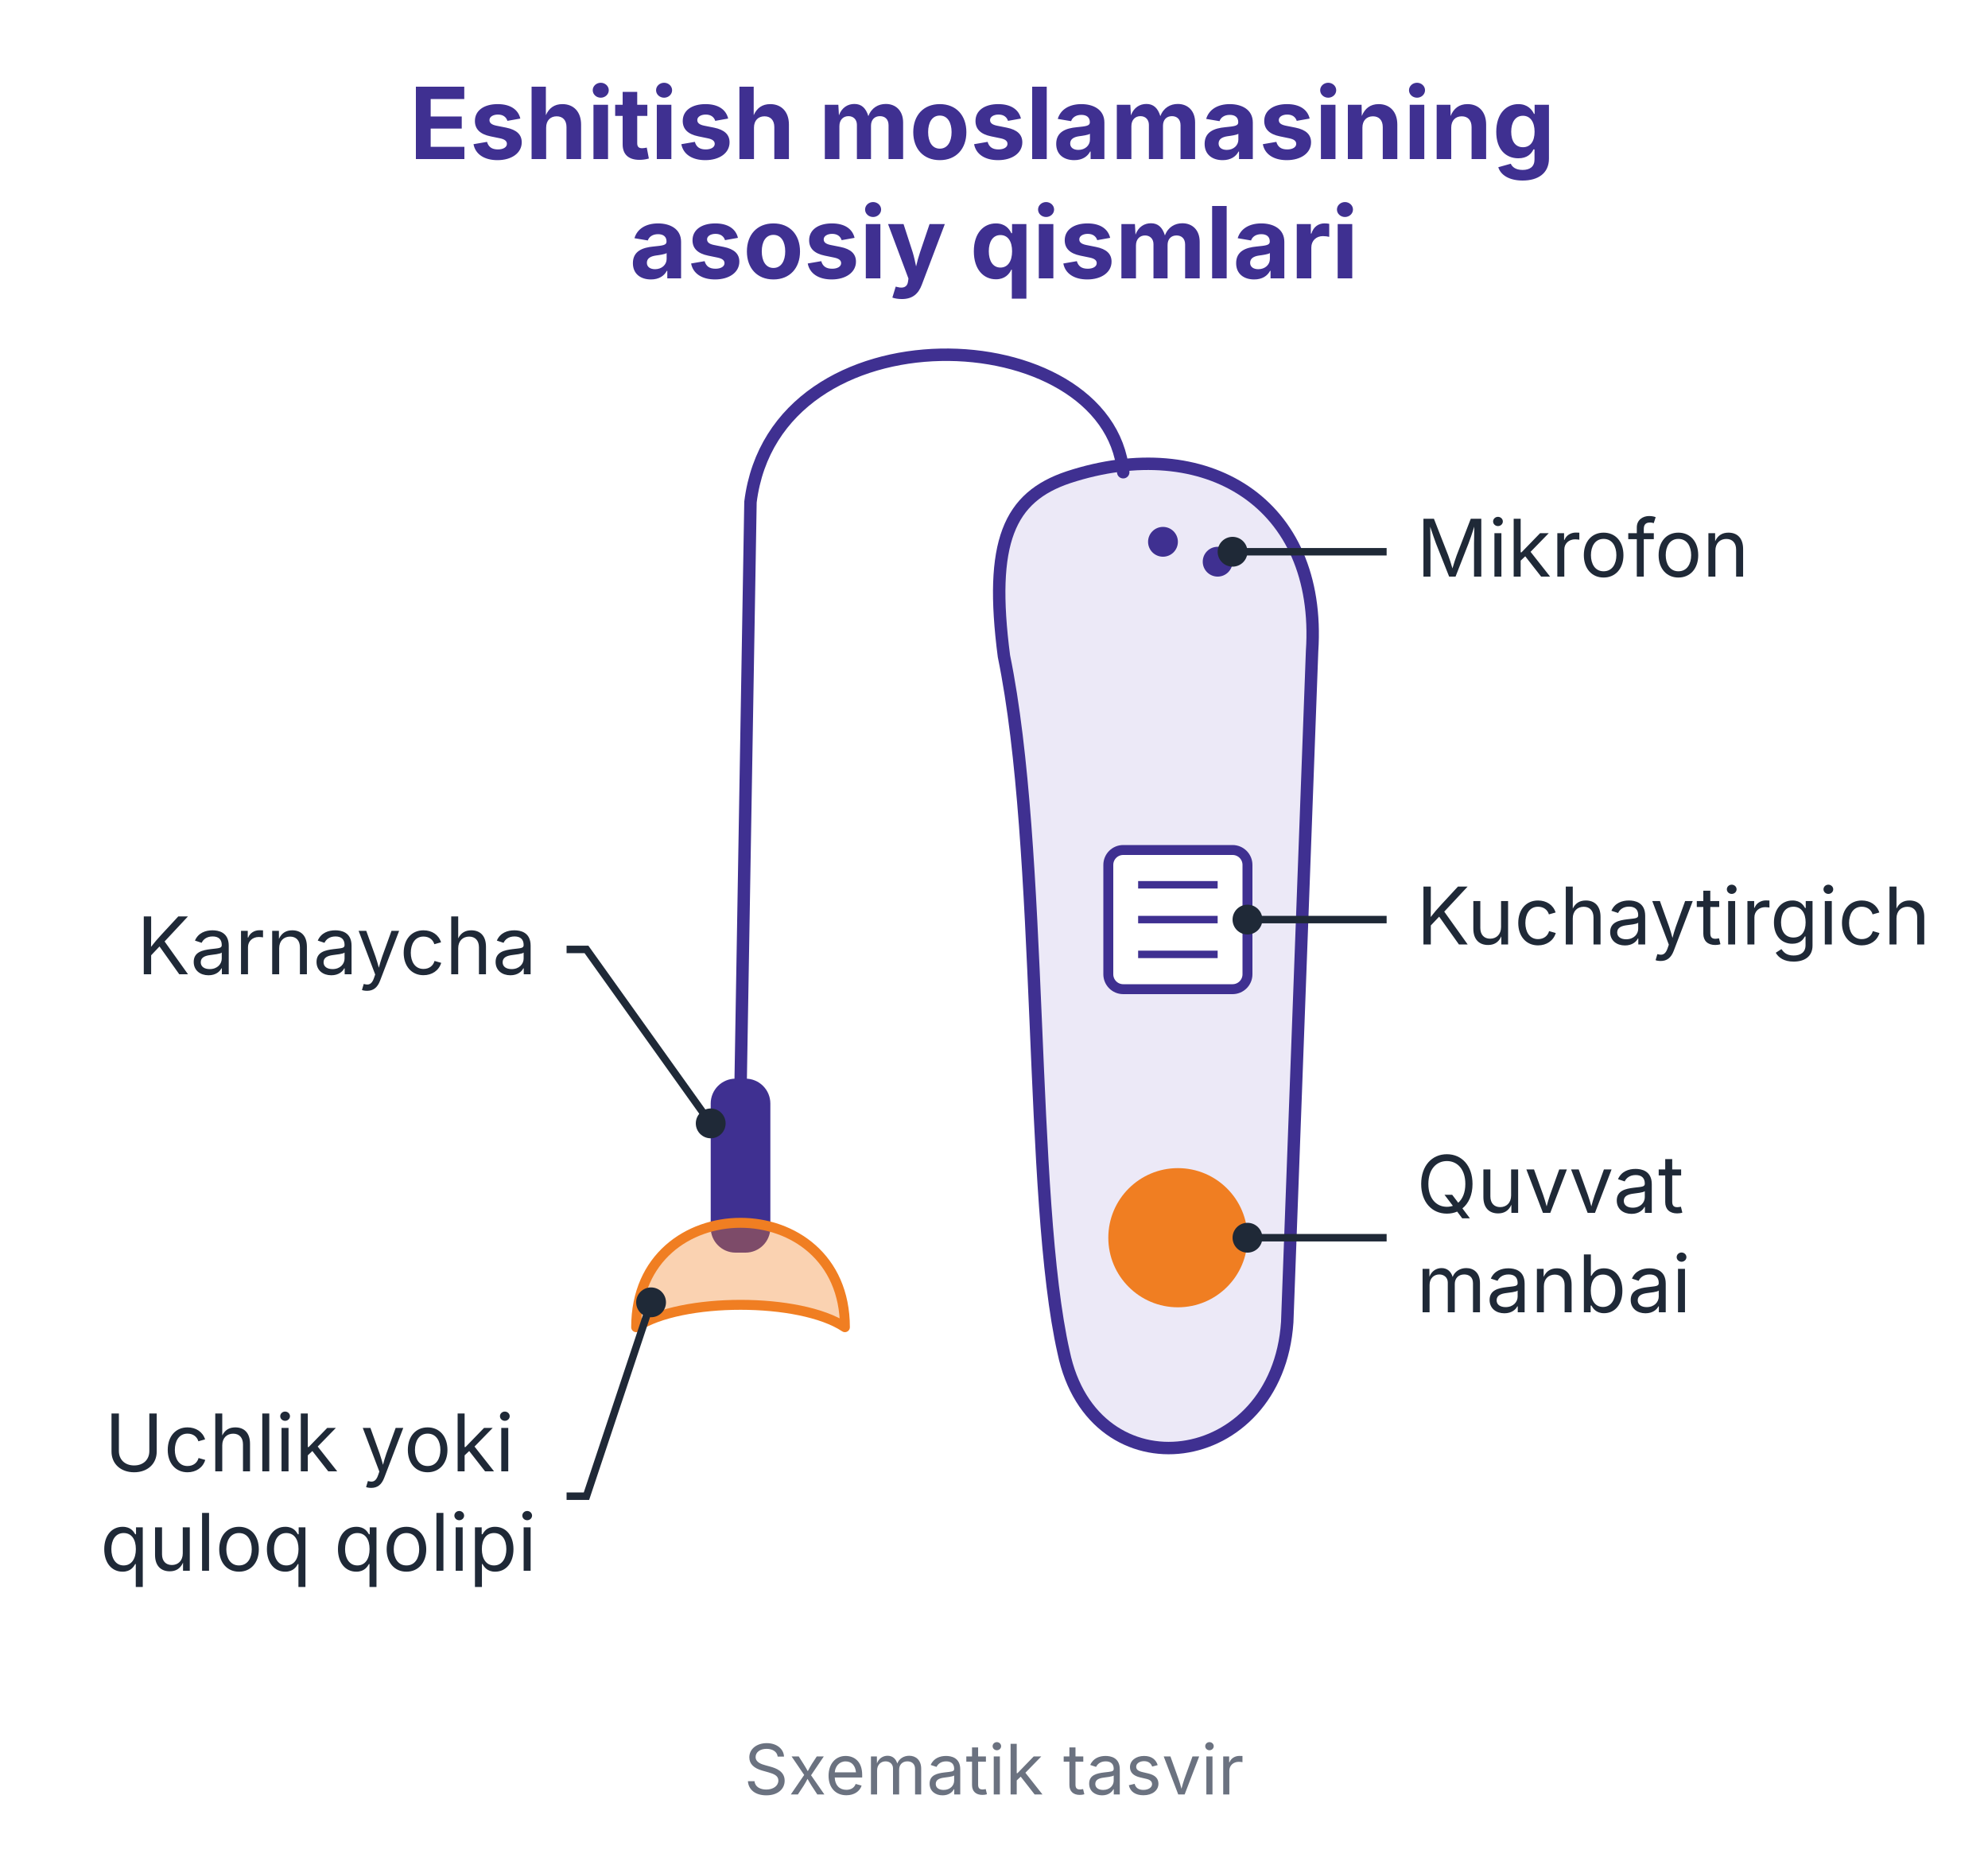
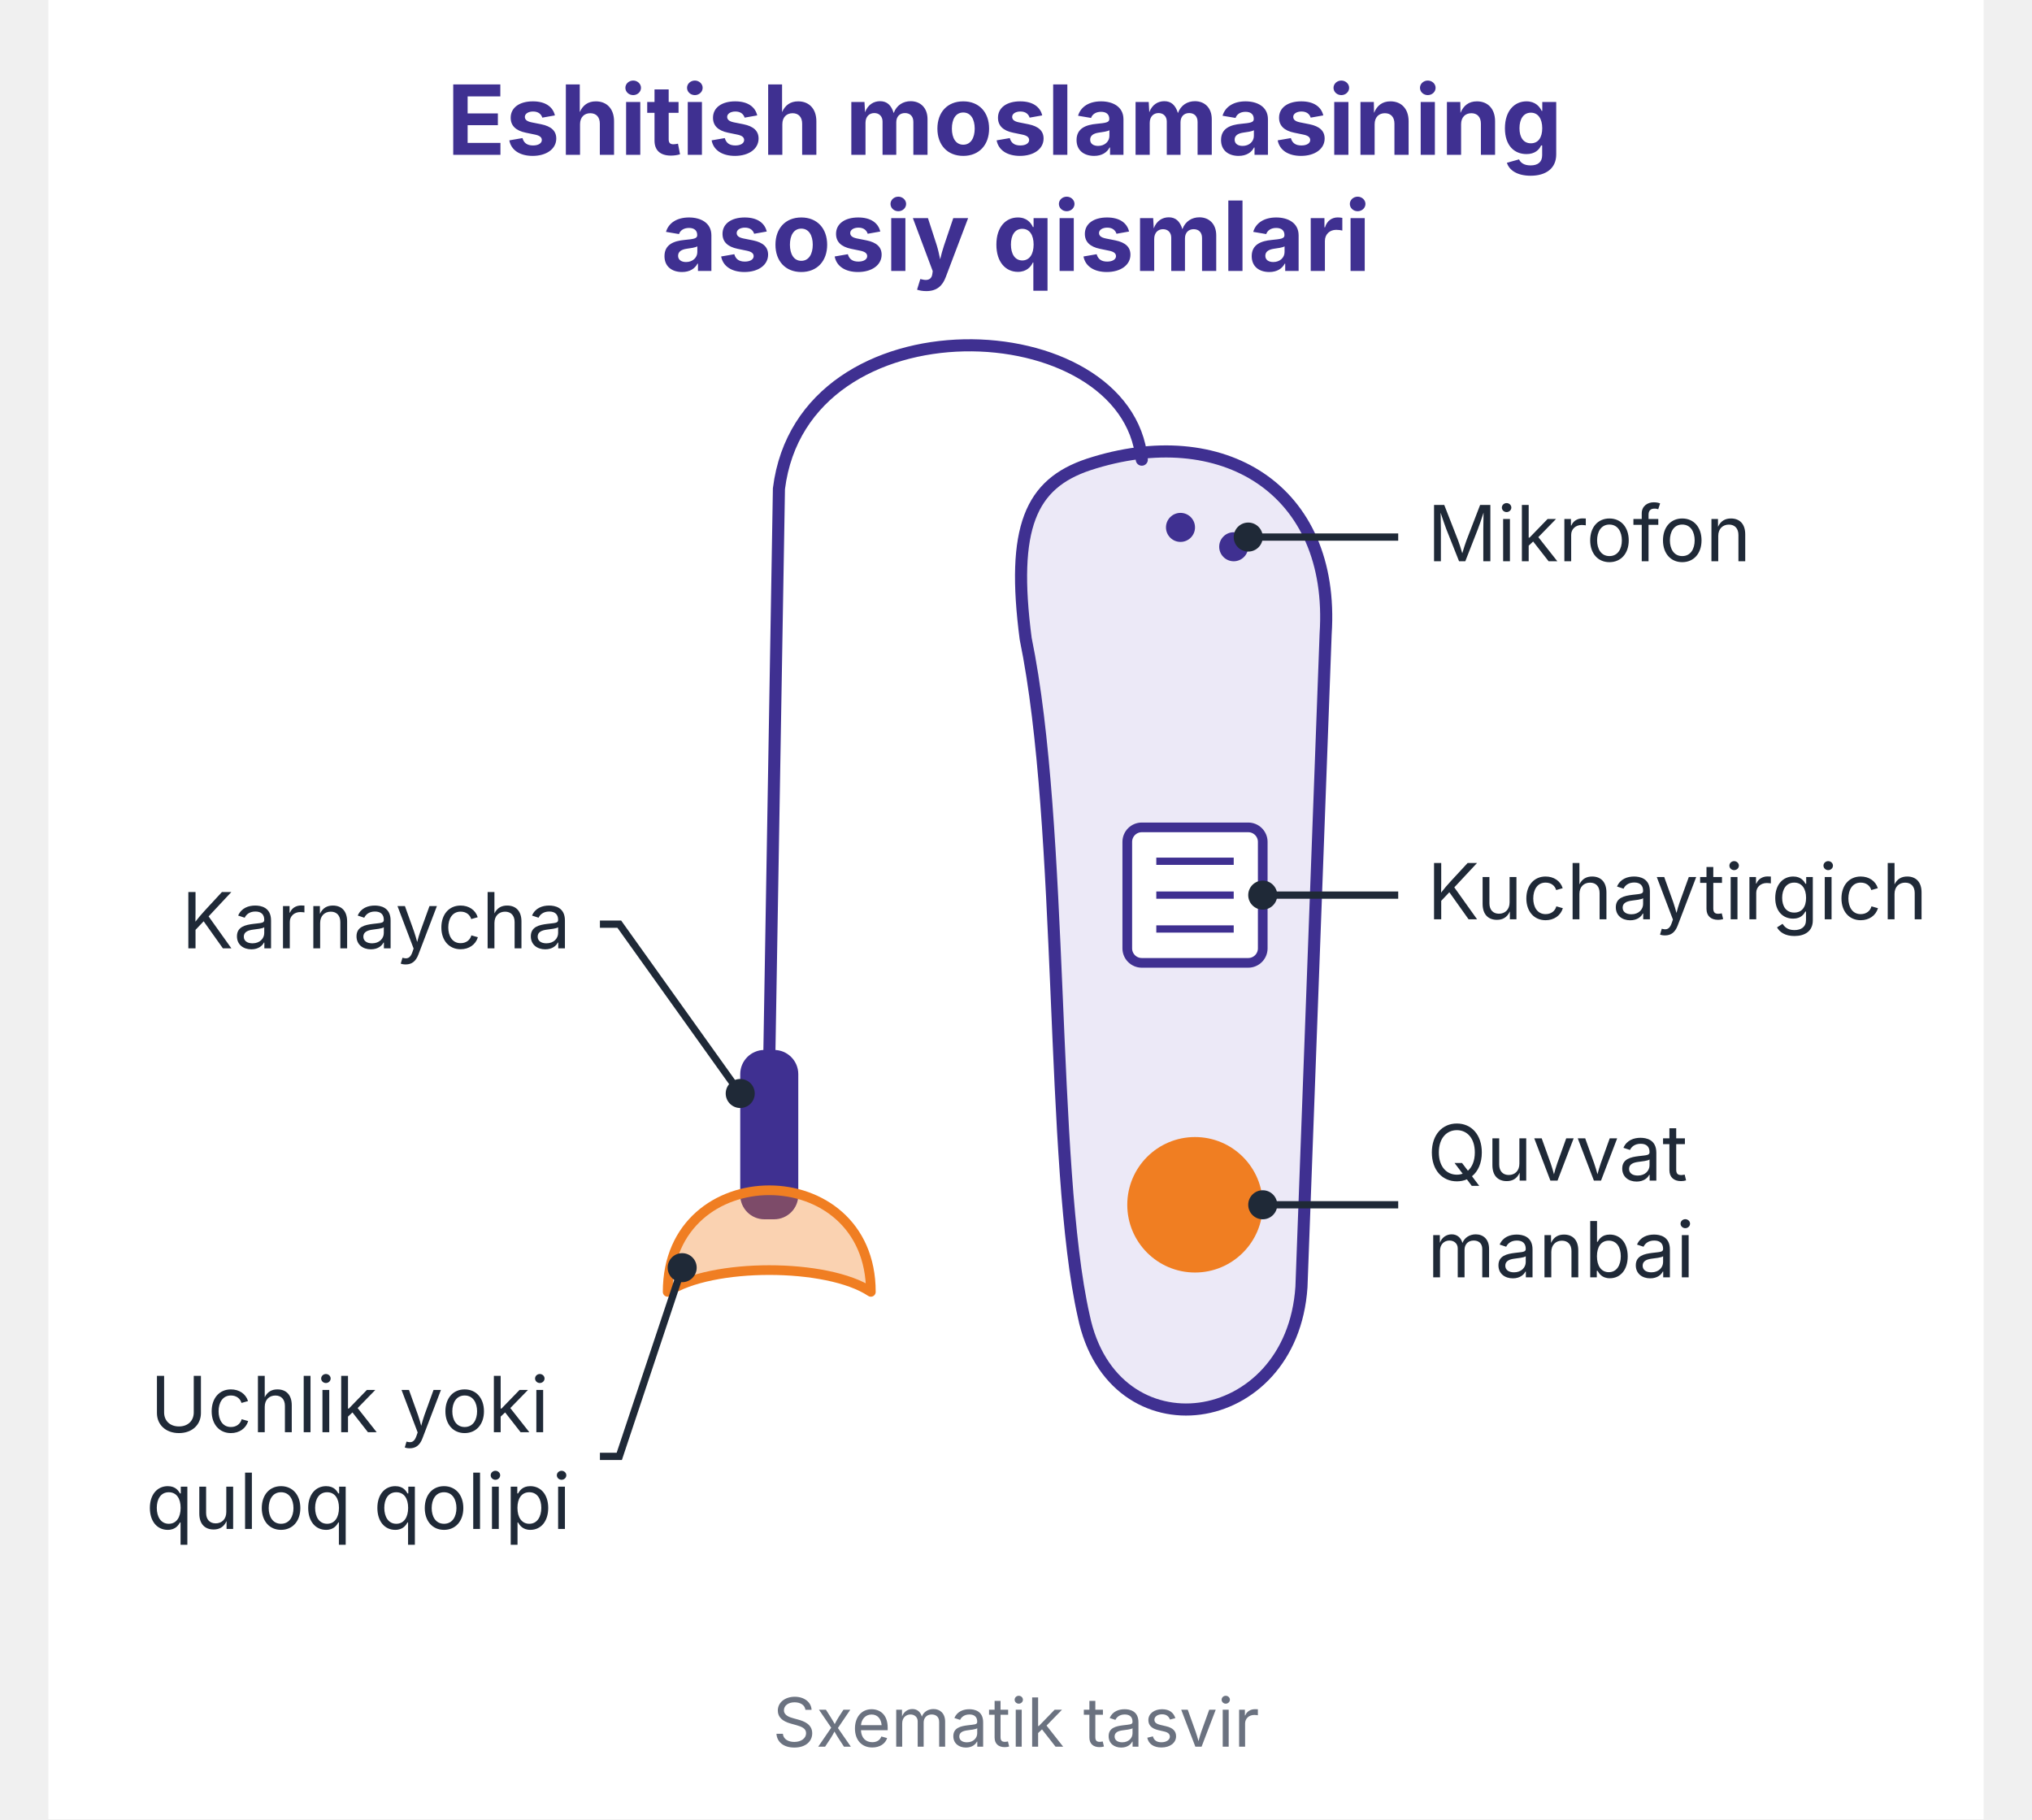
- <svg xmlns="http://www.w3.org/2000/svg" viewBox="0 0 800 752" width="800" height="752" font-family="system-ui, -apple-system, 'Segoe UI', sans-serif">
+ <svg xmlns="http://www.w3.org/2000/svg" viewBox="-20 0 840 752" width="840" height="752" font-family="system-ui, -apple-system, 'Segoe UI', sans-serif">
  <rect width="800" height="752" fill="#FFFFFF" />
  <text x="400" y="64" font-size="40" fill="#3F3091" text-anchor="middle" font-weight="700">
    <tspan x="400" dy="0">Eshitish moslamasining</tspan>
    <tspan x="400" dy="48">asosiy qismlari</tspan>
  </text>
  <path d="M430 192 C485 174 532 202 528 262 L518 532 C514 592 440 602 428 544 C414 482 420 342 404 264 C398 218 406 200 430 192 Z" fill="#ECE9F7" stroke="#3F3091" stroke-width="5" stroke-linejoin="round" />
  <path d="M452 190 C446 128 312 122 302 202 L298 438" fill="none" stroke="#3F3091" stroke-width="5" stroke-linecap="round" />
  <rect x="286" y="434" width="24" height="70" rx="10" fill="#3F3091" />
  <path d="M256 534 C256 478 340 478 340 534 C322 522 274 522 256 534 Z" fill="#F07E22" fill-opacity="0.35" stroke="#F07E22" stroke-width="4" stroke-linejoin="round" />
  <circle cx="468" cy="218" r="6" fill="#3F3091" />
  <circle cx="490" cy="226" r="6" fill="#3F3091" />
  <rect x="446" y="342" width="56" height="56" rx="6" fill="#FFFFFF" stroke="#3F3091" stroke-width="4" />
  <path d="M458 356 H490 M458 370 H490 M458 384 H490" stroke="#3F3091" stroke-width="3" />
  <rect x="446" y="470" width="56" height="56" rx="28" fill="#F07E22" />
  <circle cx="496" cy="222" r="6" fill="#1F2937" />
  <path d="M496 222 H558" stroke="#1F2937" stroke-width="3" />
  <text x="570" y="232.0" font-size="32" fill="#1F2937" text-anchor="start">
    <tspan x="570" dy="0">Mikrofon</tspan>
  </text>
  <circle cx="502" cy="370" r="6" fill="#1F2937" />
  <path d="M502 370 H558" stroke="#1F2937" stroke-width="3" />
  <text x="570" y="380.0" font-size="32" fill="#1F2937" text-anchor="start">
    <tspan x="570" dy="0">Kuchaytirgich</tspan>
  </text>
  <circle cx="502" cy="498" r="6" fill="#1F2937" />
  <path d="M502 498 H558" stroke="#1F2937" stroke-width="3" />
  <text x="570" y="488.0" font-size="32" fill="#1F2937" text-anchor="start">
    <tspan x="570" dy="0">Quvvat</tspan>
    <tspan x="570" dy="40">manbai</tspan>
  </text>
  <circle cx="286" cy="452" r="6" fill="#1F2937" />
  <path d="M286 452 L236 382 H228" fill="none" stroke="#1F2937" stroke-width="3" />
  <text x="216" y="392.0" font-size="32" fill="#1F2937" text-anchor="end">
    <tspan x="216" dy="0">Karnaycha</tspan>
  </text>
  <circle cx="262" cy="524" r="6" fill="#1F2937" />
  <path d="M262 524 L236 602 H228" fill="none" stroke="#1F2937" stroke-width="3" />
  <text x="216" y="592.0" font-size="32" fill="#1F2937" text-anchor="end">
    <tspan x="216" dy="0">Uchlik yoki</tspan>
    <tspan x="216" dy="40">quloq qolipi</tspan>
  </text>
  <text x="400" y="722" font-size="28" fill="#6B7280" text-anchor="middle">
    <tspan x="400" dy="0">Sxematik tasvir</tspan>
  </text>
</svg>
